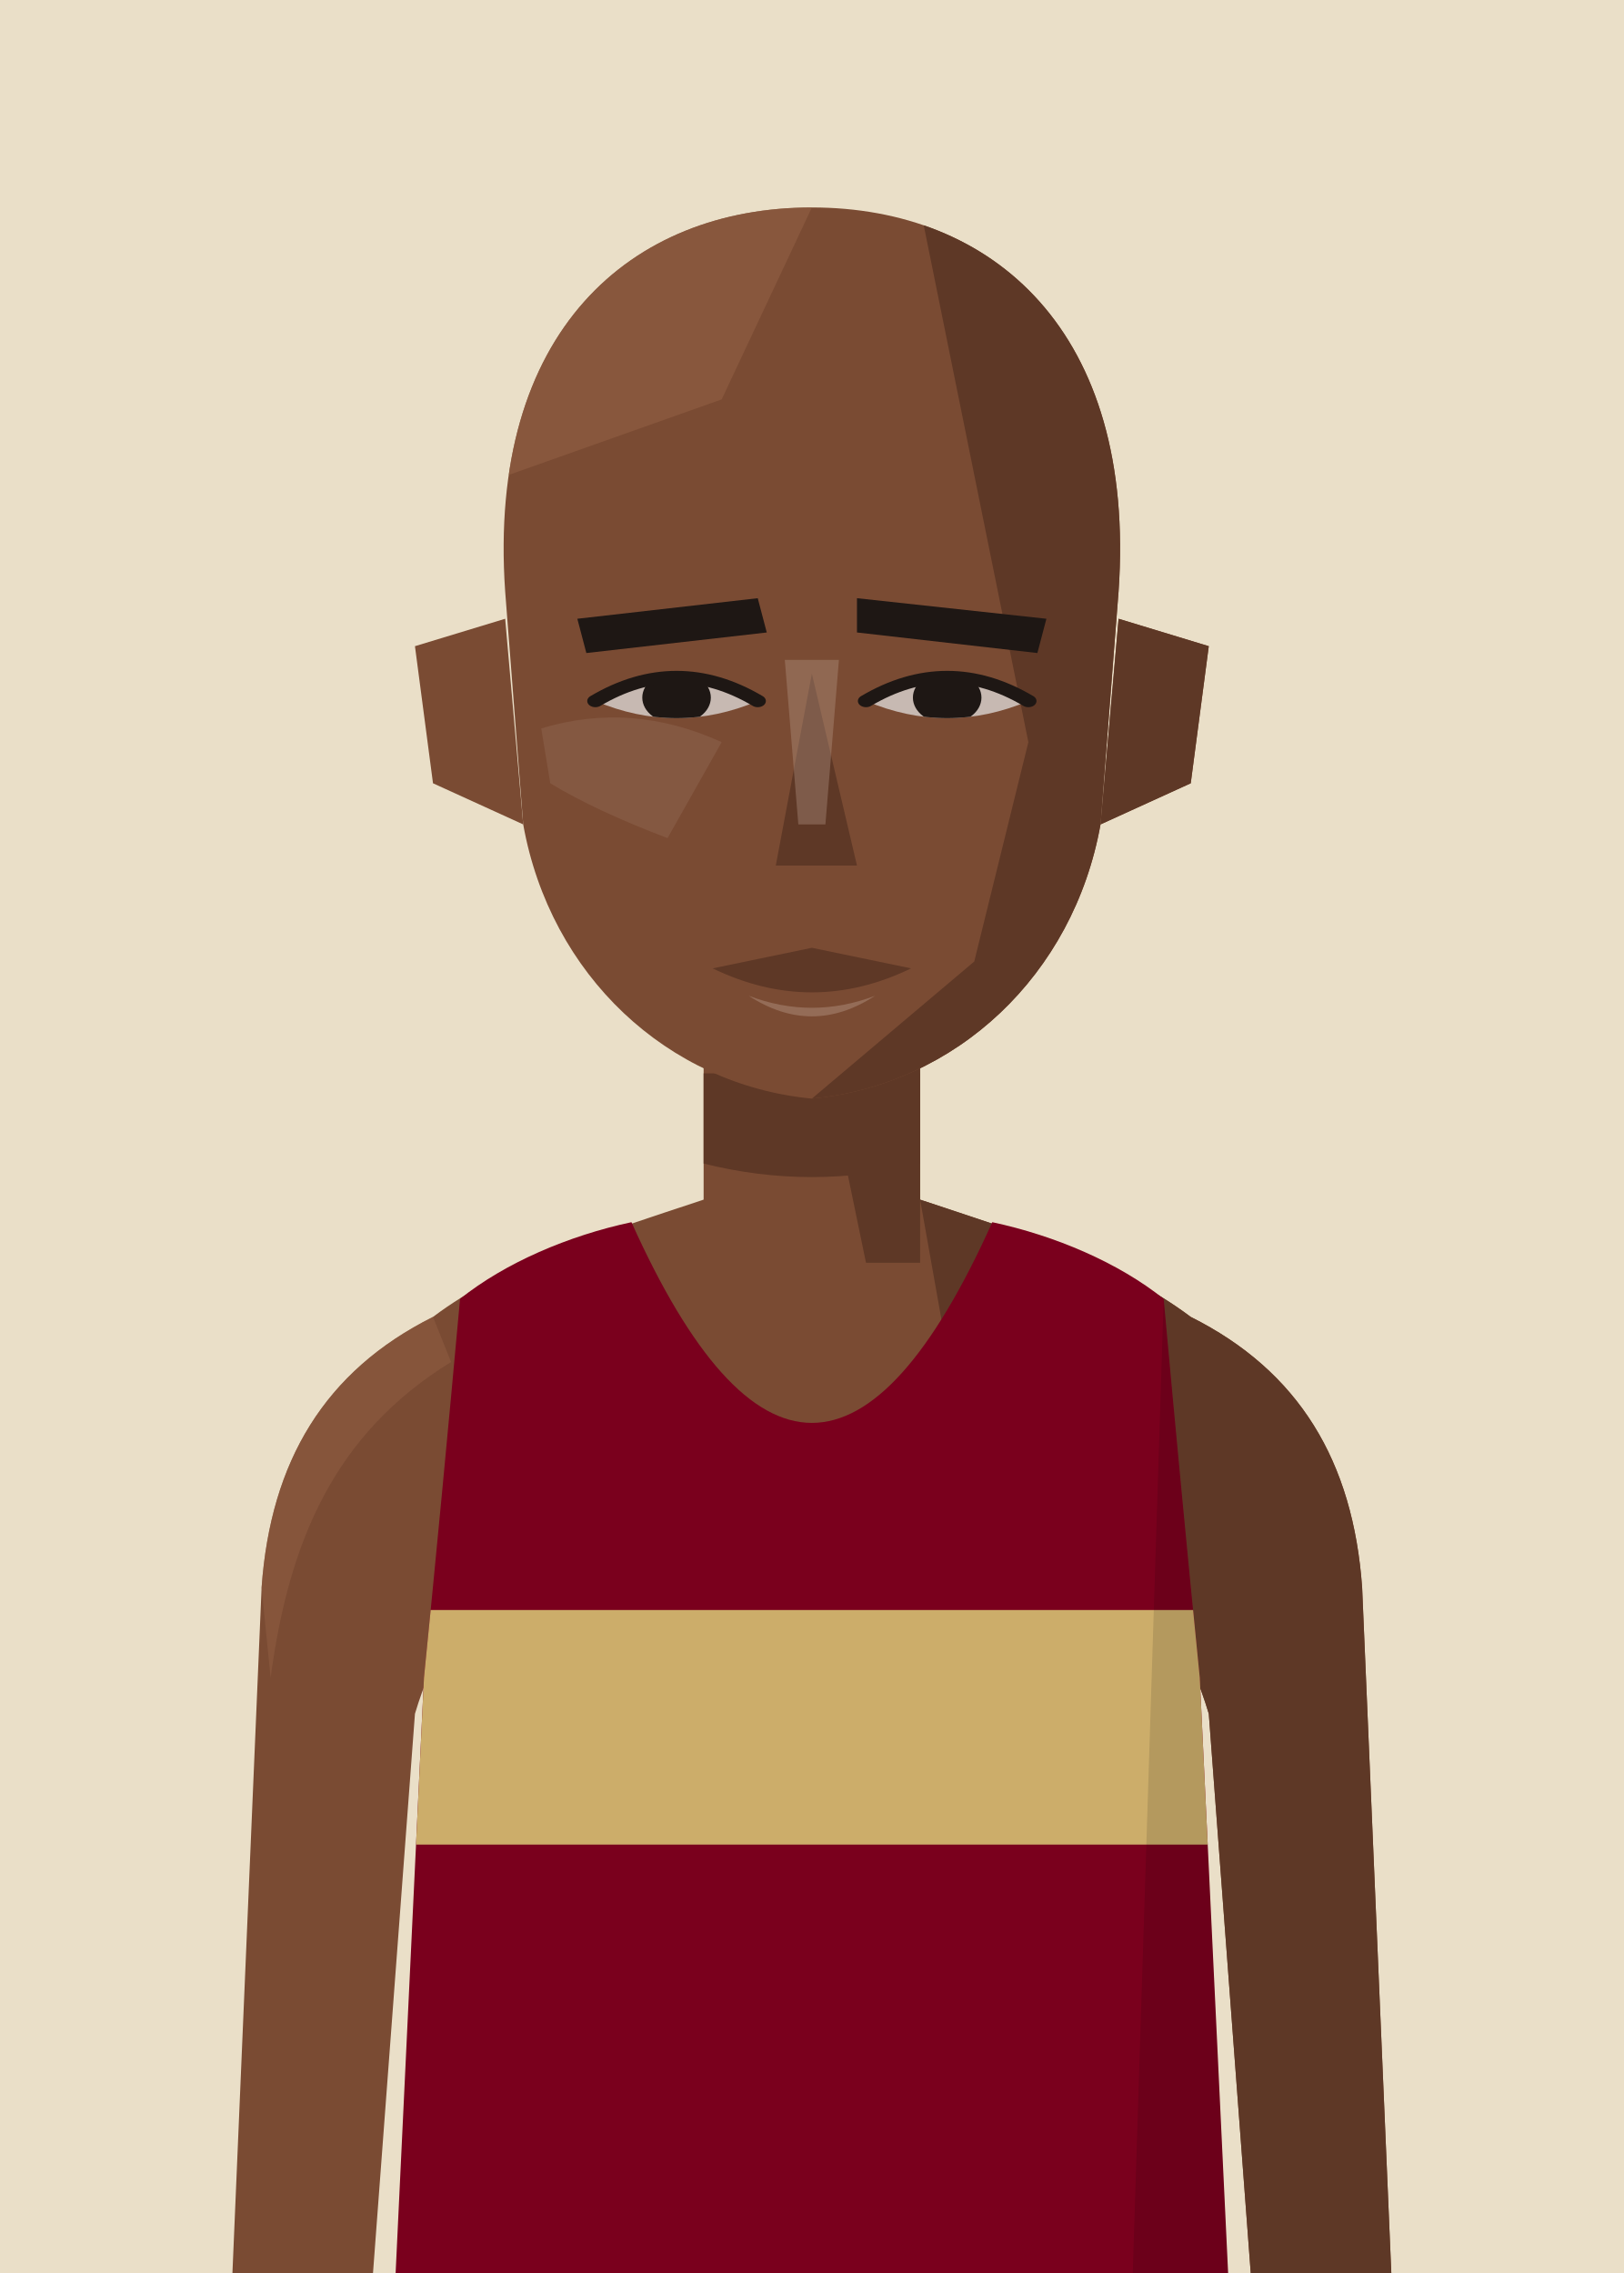
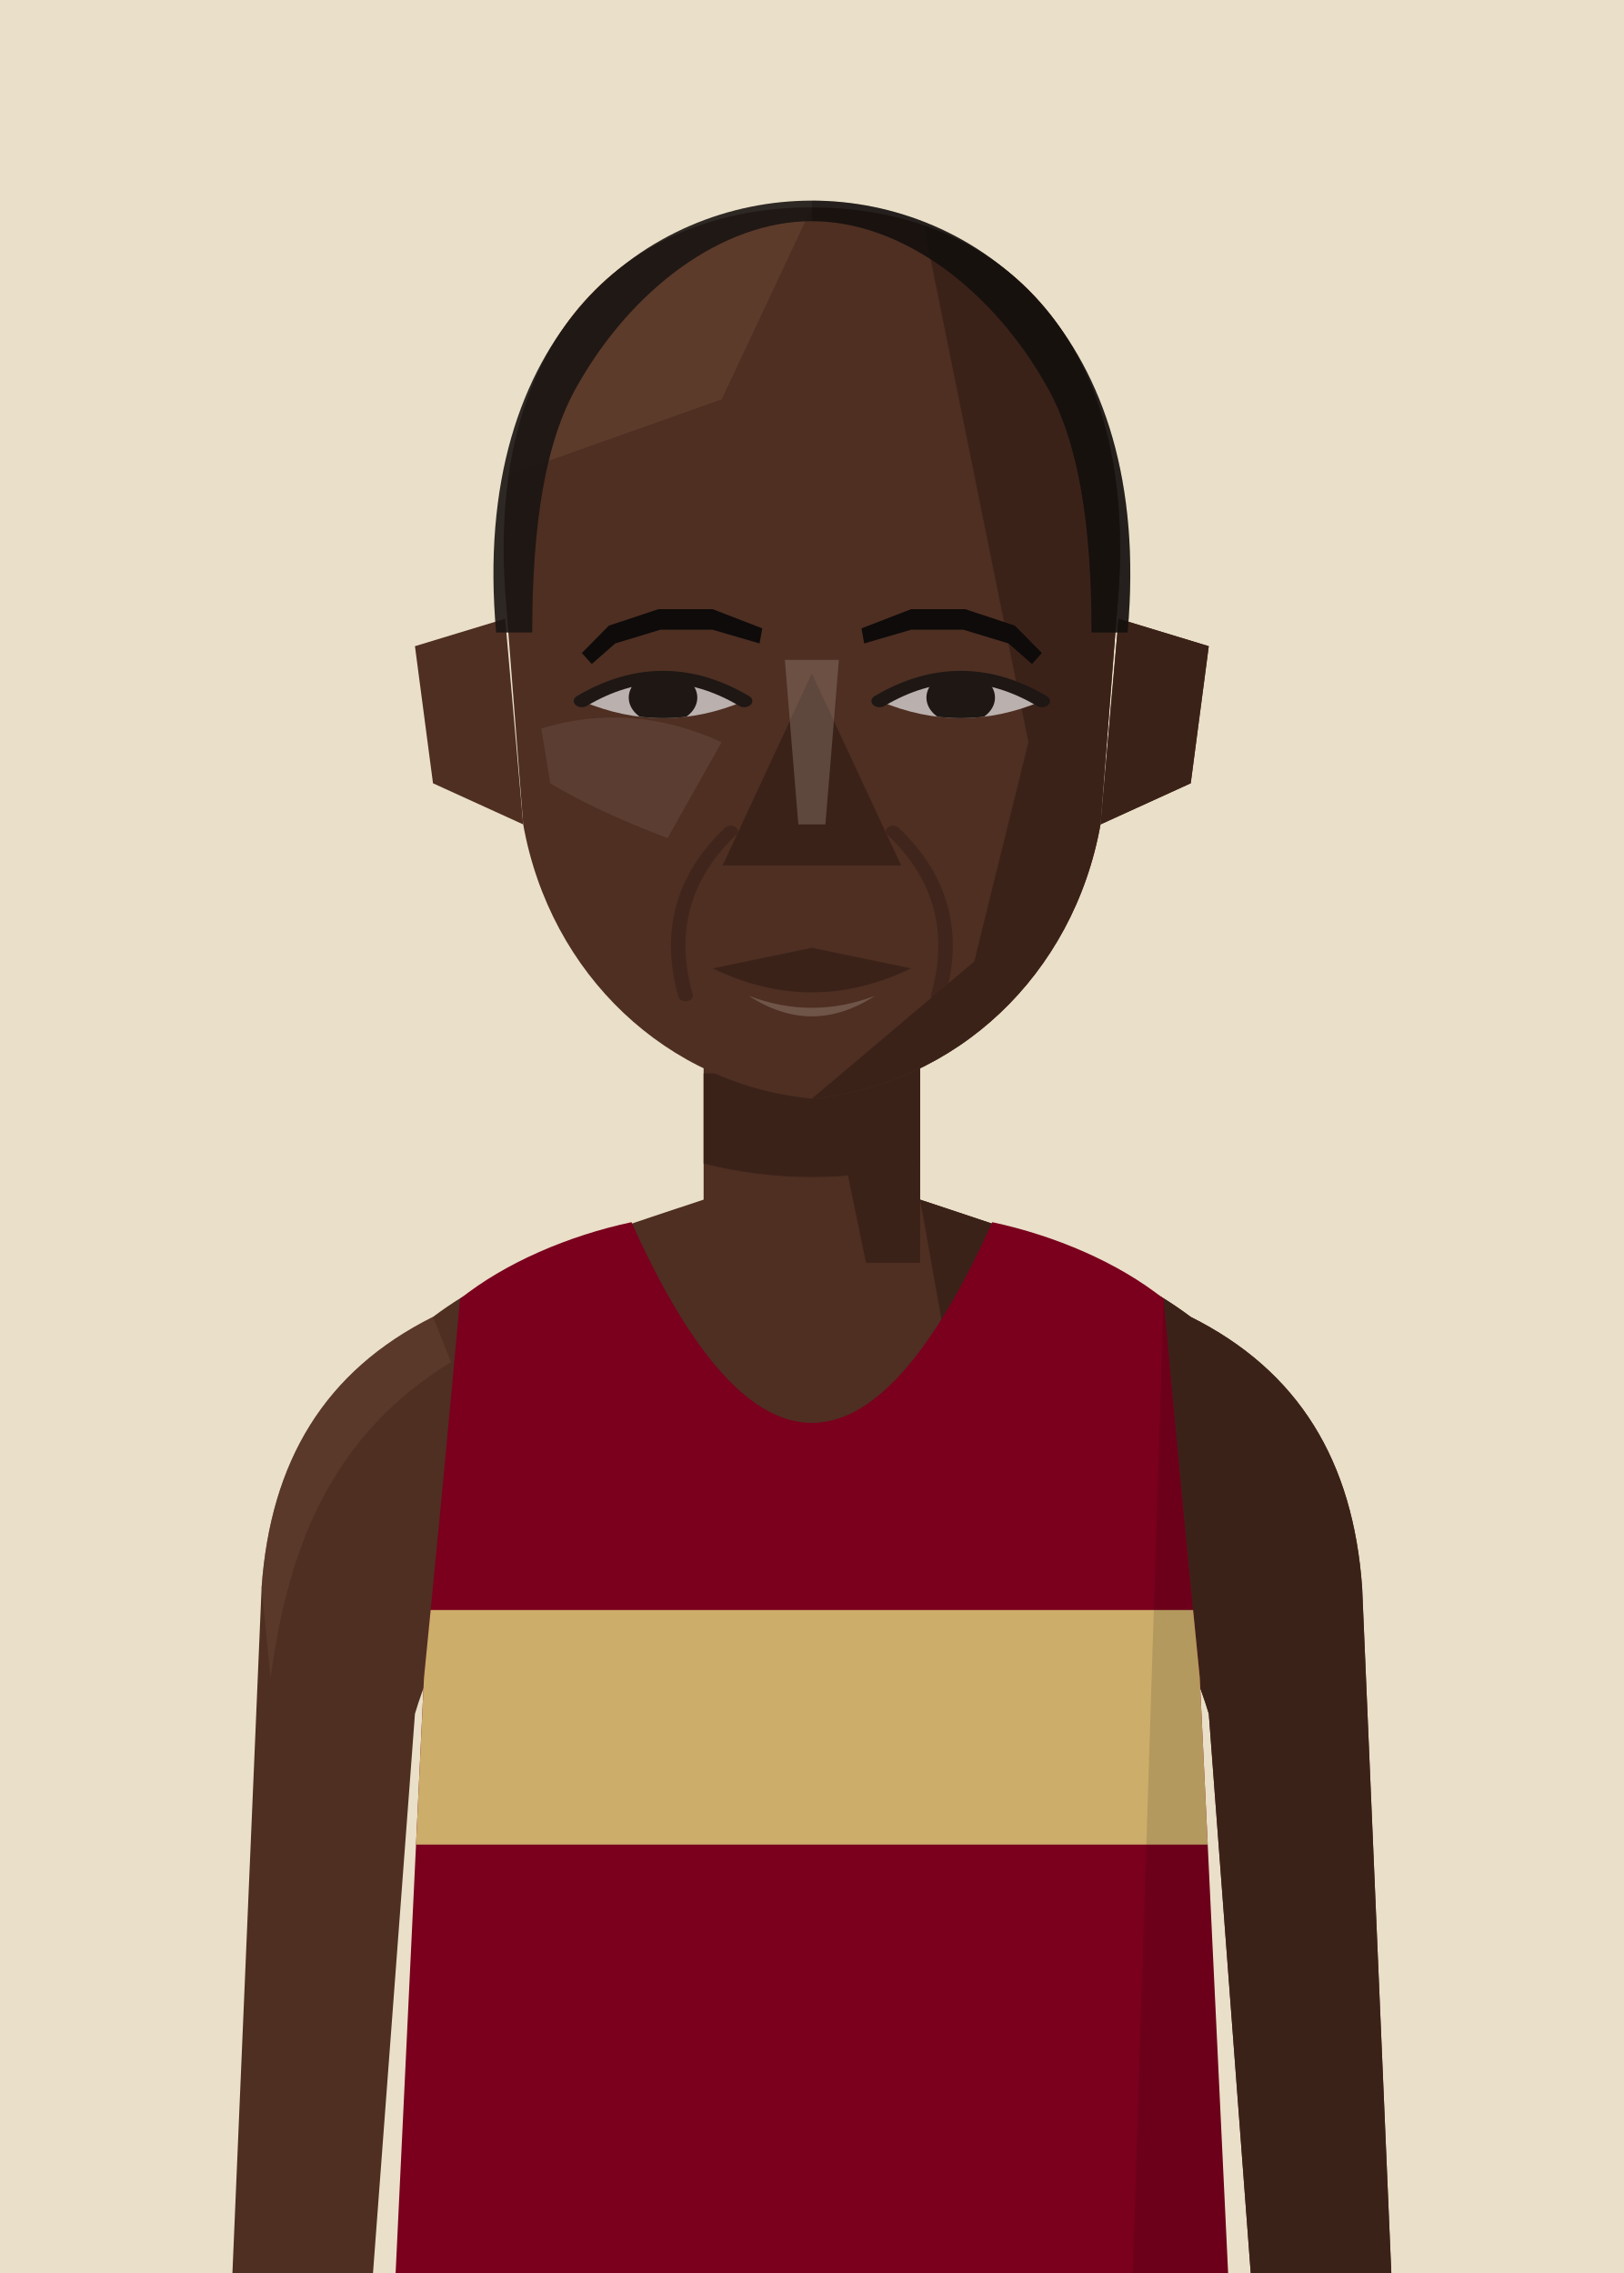
<svg xmlns="http://www.w3.org/2000/svg" viewBox="10 20 180 252">
  <defs>
    <clipPath id="vf">
      <path d="M53,330 L57,246 Q59,226 61,204 C66,200 73,197 80,195.5 Q100,240 120,195.5 C127,197 134,200 139,204 Q141,226 143,246 L147,330 Z" />
    </clipPath>
    <clipPath id="hf">
      <path d="M66,96 C64,58 80,40 100,40 C120,40 136,58 134,96 L132,130 C129,152 116,168 100,170 C84,168 71,152 68,130 Z" />
    </clipPath>
    <clipPath id="rf">
      <rect x="100" y="0" width="100" height="300" />
    </clipPath>
    <clipPath id="ef">
-       <path d="M76,112 Q85,105 94,112 Q85,117 76,112 Z" />
-       <path d="M106,112 Q115,105 124,112 Q115,117 106,112 Z" />
+       <path d="M74.5,112 Q83.5,105 92.5,112 Q83.5,117 74.5,112 Z" />
+       <path d="M107.5,112 Q116.5,105 125.5,112 Q116.5,117 107.5,112 Z" />
    </clipPath>
    <clipPath id="cf">
      <rect x="0" y="92" width="200" height="300" />
    </clipPath>
  </defs>
  <rect width="200" height="280" fill="#EADFC8" />
  <g transform="translate(0,-40)">
-     <rect x="88" y="171" width="24" height="37" fill="#7A4B33" />
-     <path d="M88,193 C76,197 66,200 58,206 C46,212 40,222 39,236 L35,330 L50,330 L56,250 Q59,240 64,238 L136,238 Q141,240 144,250 L150,330 L165,330 L161,236 C160,222 154,212 142,206 C134,200 124,197 112,193" fill="#7A4B33" />
-     <g fill="#5E3826">
+     <rect x="88" y="171" width="24" height="37" fill="#4E2F22" />
+     <path d="M88,193 C76,197 66,200 58,206 C46,212 40,222 39,236 L35,330 L50,330 L56,250 Q59,240 64,238 L136,238 Q141,240 144,250 L150,330 L165,330 L161,236 C160,222 154,212 142,206 C134,200 124,197 112,193" fill="#4E2F22" />
+     <g fill="#3B2219">
      <path d="M112,193 C124,197 134,200 142,206 C154,212 160,222 161,236 L165,330 L150,330 L144,250 Q141,240 136,238 L120,238 Z" />
-       <path d="M58,206 C46,212 40,222 39,236 L40,246 C42,231 47,219 60,211 Z" fill="#8E5C41" opacity=".6" />
+       <path d="M58,206 C46,212 40,222 39,236 L40,246 C42,231 47,219 60,211 Z" fill="#62402F" opacity=".6" />
      <polygon points="100,171 112,171 112,200 106,200" />
      <path d="M88,179 L112,179 L112,189 Q100,192 88,189 Z" />
    </g>
    <g transform="translate(0,83) scale(1,0.76) translate(0,-40)">
-       <g fill="#7A4B33">
+       <g fill="#4E2F22">
        <path d="M66,100 L56,104 L58,124 L68,130 Z" />
        <path d="M134,100 L144,104 L142,124 L132,130 Z" />
        <path d="M66,96 C64,58 80,40 100,40 C120,40 136,58 134,96 L132,130 C129,152 116,168 100,170 C84,168 71,152 68,130 Z" />
      </g>
-       <path d="M134,100 L144,104 L142,124 L132,130 Z" fill="#5E3826" />
+       <path d="M134,100 L144,104 L142,124 L132,130 Z" fill="#3B2219" />
      <g clip-path="url(#hf)">
-         <polygon points="112,40 140,40 140,180 100,180 100,170 118,150 124,118 120,92" fill="#5E3826" />
-         <polygon points="60,40 100,40 90,68 60,82" fill="#8E5C41" opacity=".7" />
+         <polygon points="112,40 140,40 140,180 100,180 100,170 118,150 124,118 120,92" fill="#3B2219" />
+         <polygon points="60,40 100,40 90,68 60,82" fill="#62402F" opacity=".7" />
      </g>
-       <g fill="#1E1714">
-         <polygon points="74,100 94,97 95,102 75,105" />
-         <polygon points="105,97 126,100 125,105 105,102" />
+       <g fill="#0E0B0A">
+         <polygon points="74.5,105 77.5,101 83,98.6 89,98.6 94.5,101.4 94.2,103.6 89,101.6 83.2,101.6 78.2,103.6 75.6,106.6" />
+         <polygon points="125.5,105 122.5,101 117,98.6 111,98.6 105.5,101.4 105.8,103.6 111,101.6 116.8,101.6 121.8,103.6 124.4,106.6" />
      </g>
-       <g fill="#C7B9B2">
-         <path d="M76,112 Q85,105 94,112 Q85,117 76,112 Z" />
-         <path d="M106,112 Q115,105 124,112 Q115,117 106,112 Z" />
+       <g fill="#BAB0AD">
+         <path d="M74.5,112 Q83.5,105 92.5,112 Q83.5,117 74.5,112 Z" />
+         <path d="M107.5,112 Q116.5,105 125.5,112 Q116.5,117 107.5,112 Z" />
      </g>
      <g clip-path="url(#ef)" fill="#1E1714">
-         <circle cx="85" cy="111.5" r="3.8" />
-         <circle cx="115" cy="111.5" r="3.8" />
+         <circle cx="83.5" cy="111.5" r="3.8" />
+         <circle cx="116.5" cy="111.5" r="3.8" />
      </g>
      <g fill="none" stroke="#1E1714" stroke-width="1.8" stroke-linecap="round">
-         <path d="M76,112 Q85,105 94,112" />
-         <path d="M106,112 Q115,105 124,112" />
+         <path d="M74.5,112 Q83.5,105 92.5,112" />
+         <path d="M107.5,112 Q116.5,105 125.5,112" />
      </g>
-       <polygon points="100,108 105,136 96,136" fill="#5E3826" />
-       <path d="M89,151 L100,148 L111,151 Q100,158 89,151 Z" fill="#5E3826" />
-       <g fill="#BB9D8D">
+       <polygon points="100,108 109.9,136 90.1,136" fill="#3B2219" />
+       <path d="M89,151 L100,148 L111,151 Q100,158 89,151 Z" fill="#3B2219" />
+       <path d="M91,131 Q83,141 86,155 M109,131 Q117,141 114,155" stroke="#3B2219" stroke-width="1.6" fill="none" stroke-linecap="round" opacity=".75" />
+       <g fill="#A18C82">
        <path d="M97,106 L103,106 L101.5,130 L98.5,130 Z" opacity=".35" />
        <path d="M70,116 Q80,112 90,118 L84,132 Q76,128 71,124 Z" opacity=".16" />
        <path d="M93,155 Q100,158.5 107,155 Q100,161 93,155 Z" opacity=".4" />
+       </g>
+       <g fill="#1A1412">
+         <path opacity=".9" d="M65,102 C62,58 82,39 100,39 C118,39 138,58 135,102 L131,102 C131,86 129.5,74 126,66 C120,52 110,42 100,42 C90,42 80,52 74,66 C70.5,74 69,86 69,102 Z" />
+         <g clip-path="url(#rf)" fill="#000" opacity=".22">
+           <path opacity=".9" d="M65,102 C62,58 82,39 100,39 C118,39 138,58 135,102 L131,102 C131,86 129.5,74 126,66 C120,52 110,42 100,42 C90,42 80,52 74,66 C70.5,74 69,86 69,102 Z" />
+         </g>
      </g>
    </g>
    <g clip-path="url(#vf)">
      <path d="M53,330 L57,246 Q59,226 61,204 C66,200 73,197 80,195.5 Q100,240 120,195.5 C127,197 134,200 139,204 Q141,226 143,246 L147,330 Z" fill="#7A001D" />
      <g transform="matrix(6.2857 0 0 6.5 37.14 193)">
        <rect x="0" y="7" width="20" height="4" fill="#CCAD6A" />
      </g>
      <path d="M139,204 Q141,226 143,246 L147,330 L135,330 Z" fill="#000" opacity="0.12" />
    </g>
  </g>
</svg>
